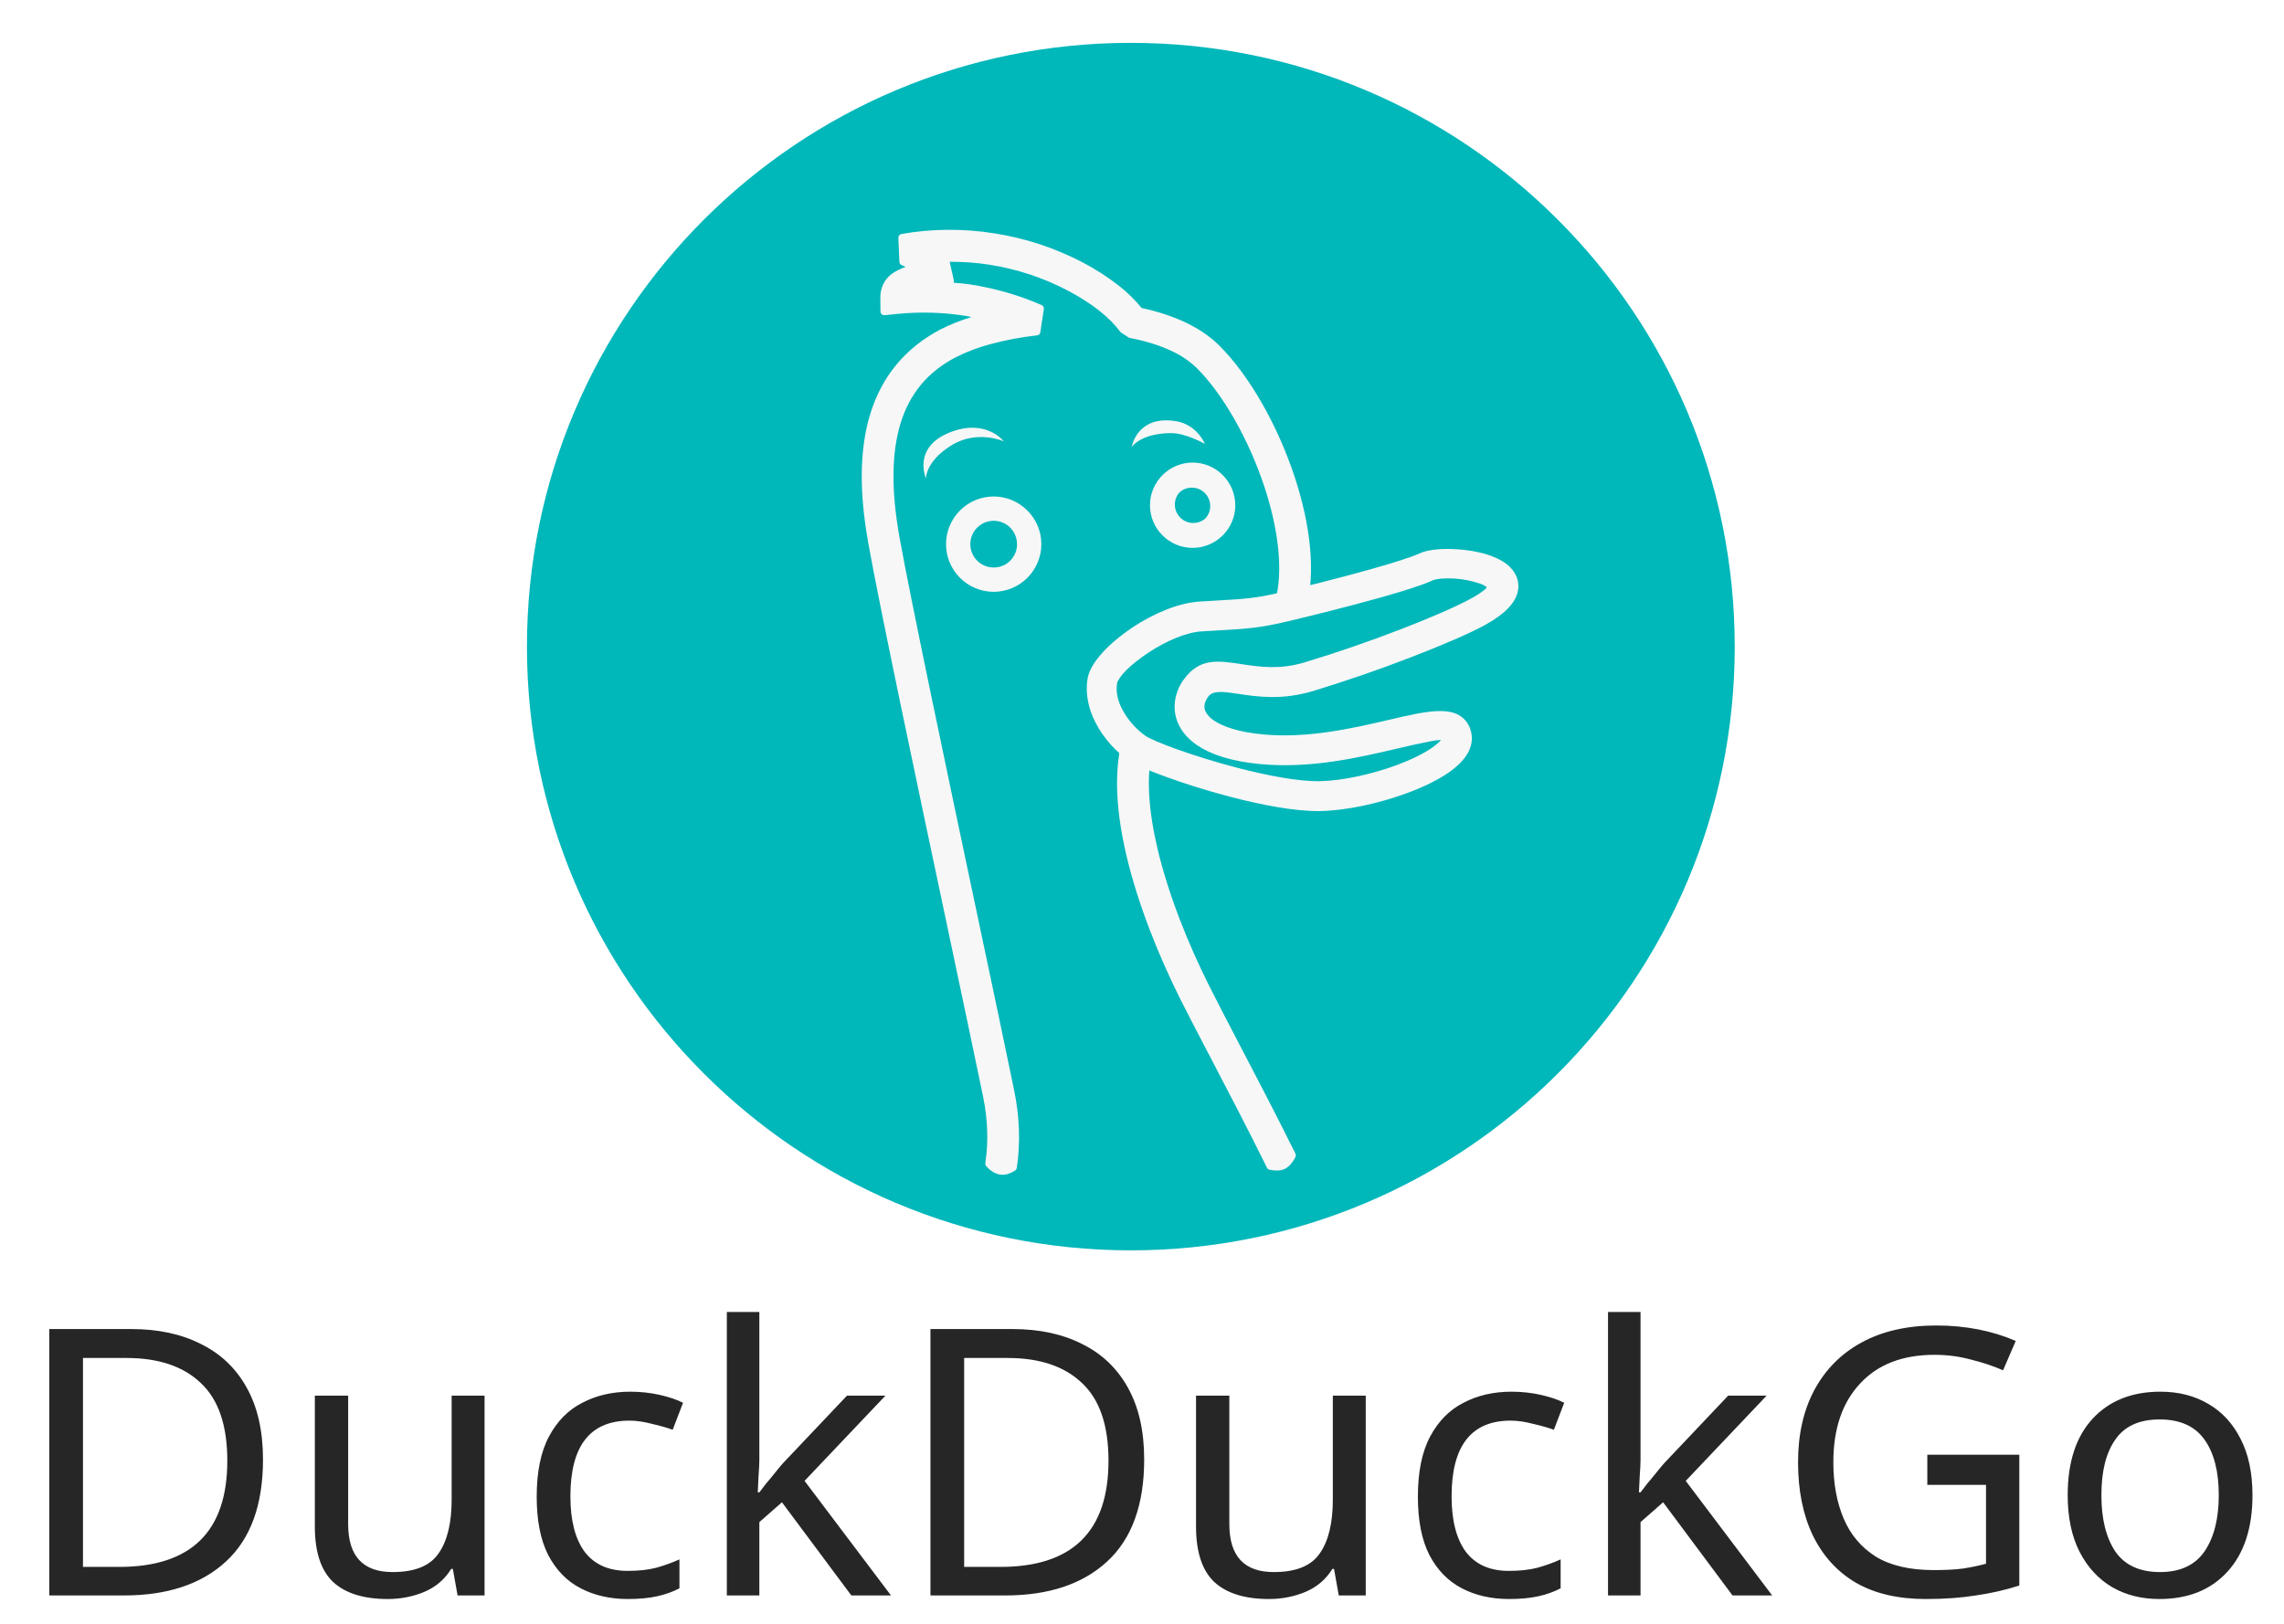
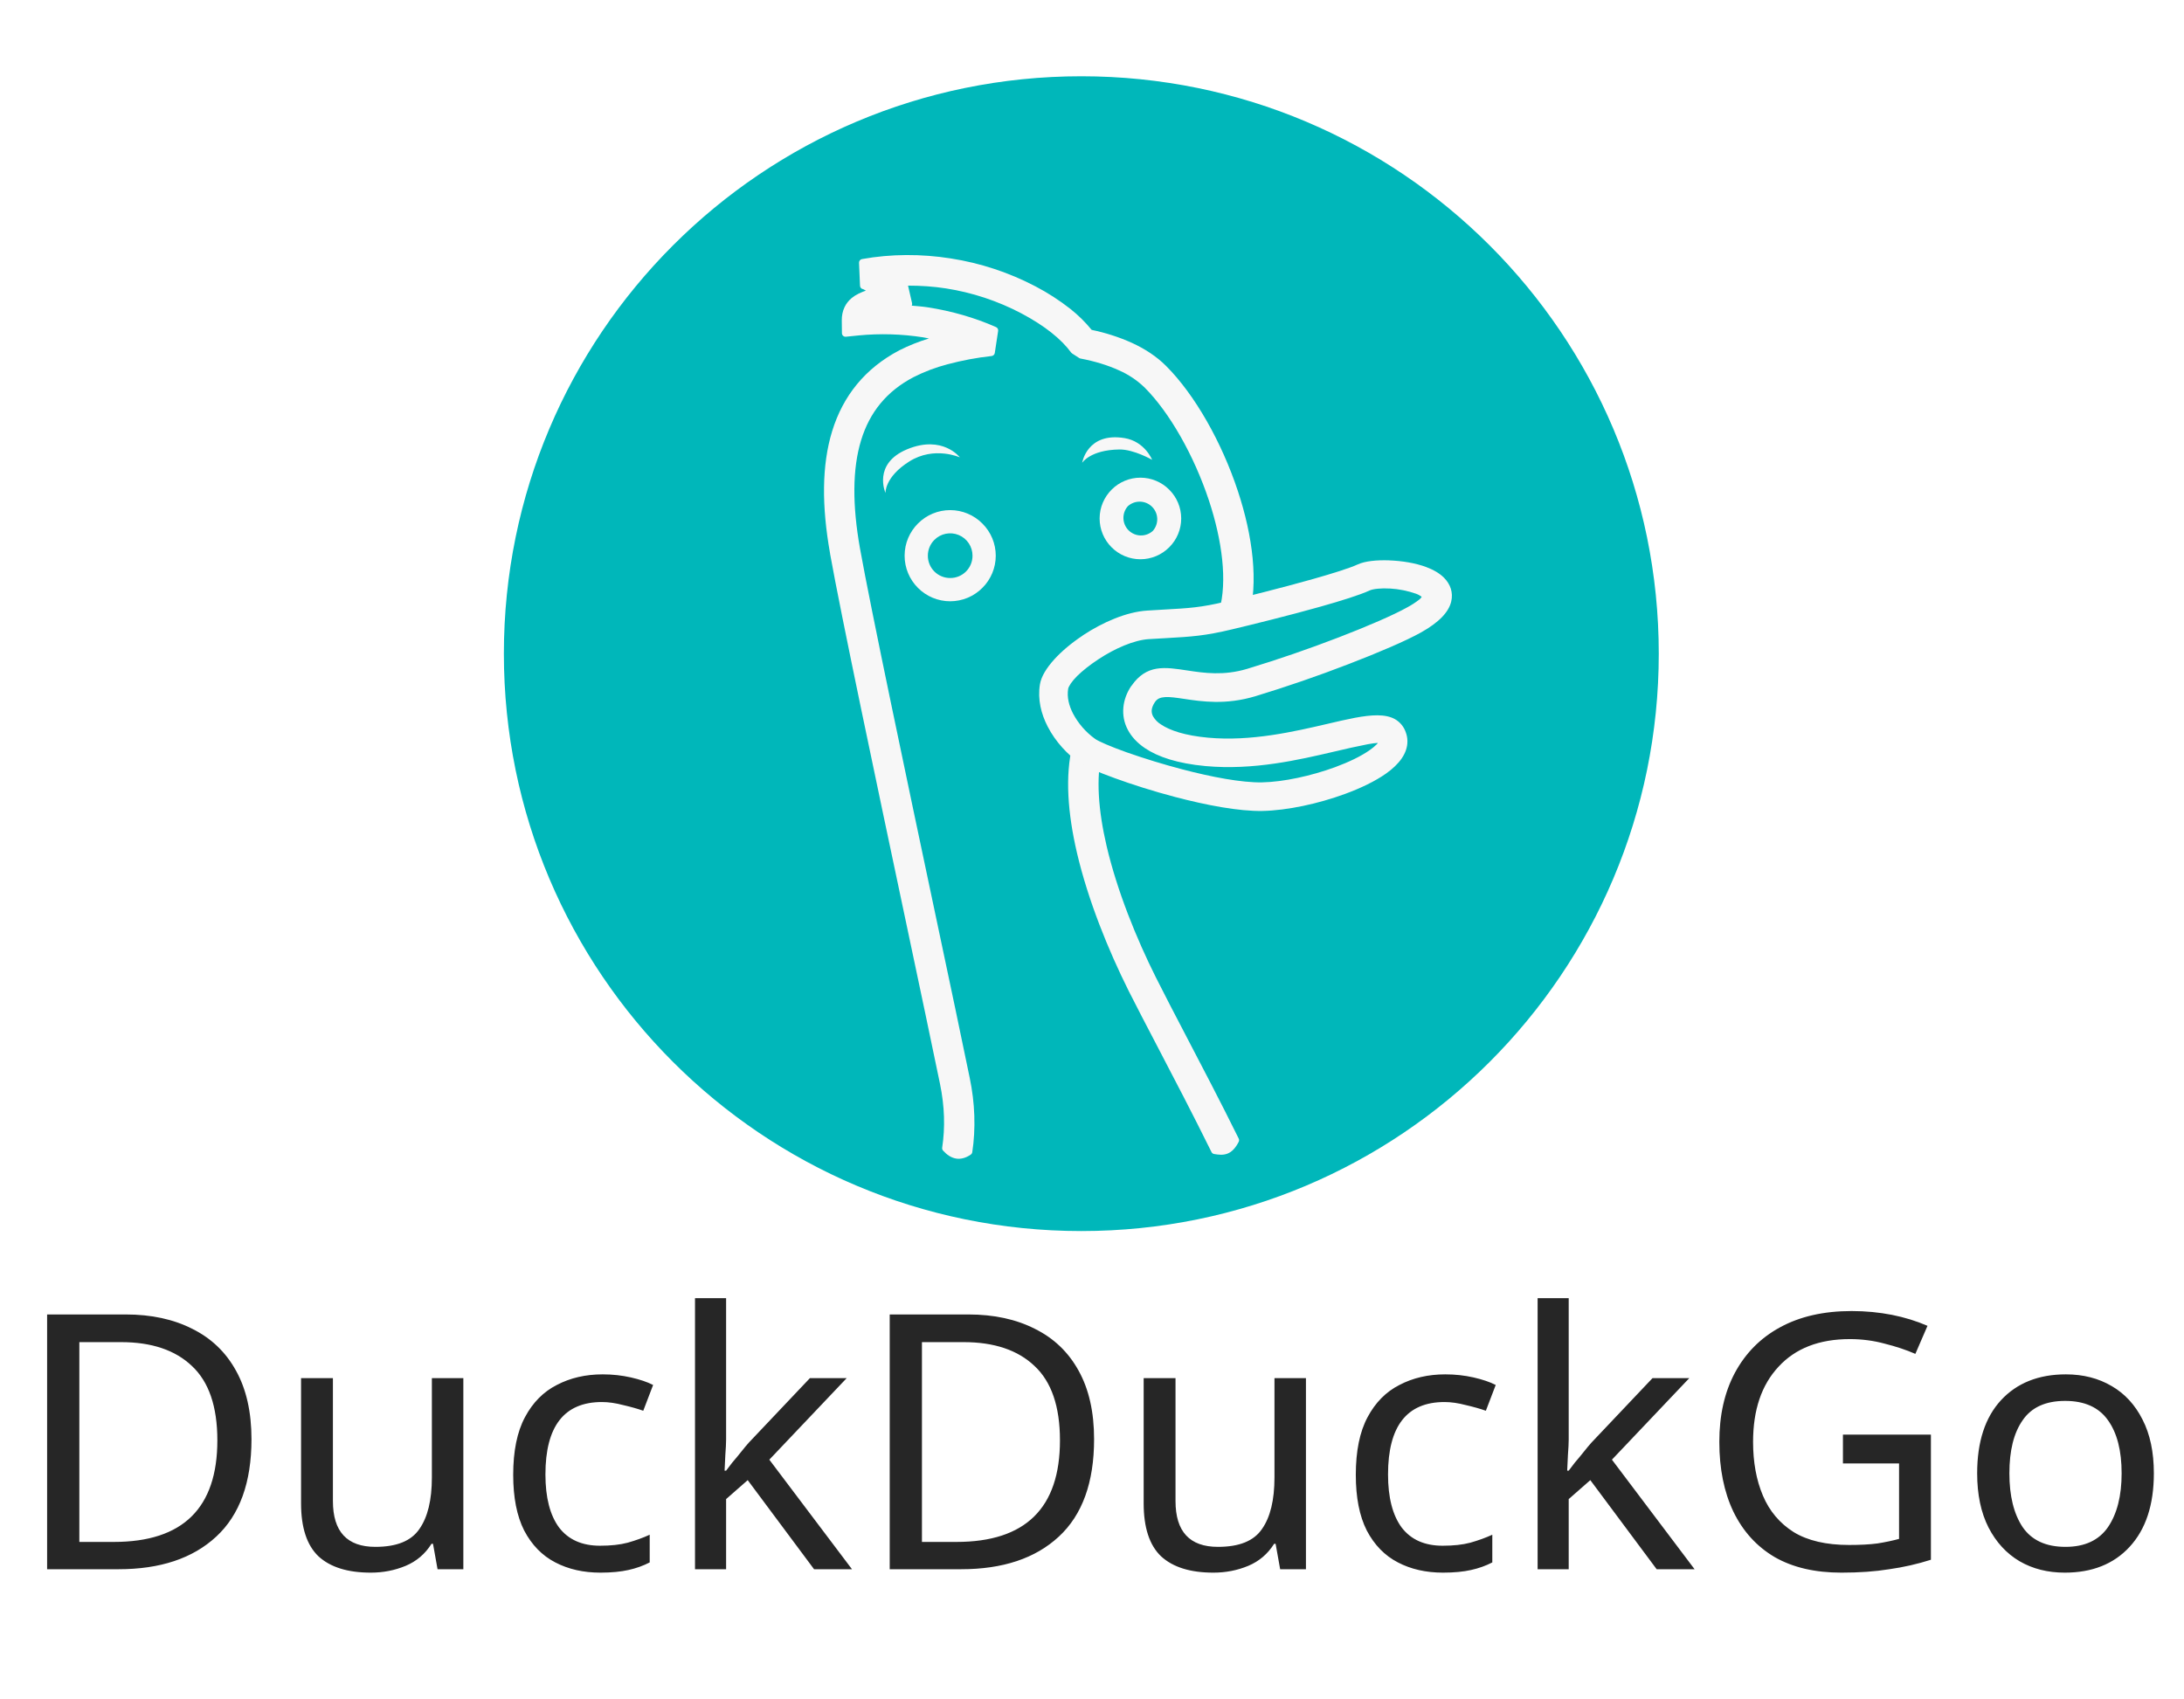
- <svg xmlns="http://www.w3.org/2000/svg" width="90" height="64" version="1.1" id="svg22">
+ <svg xmlns="http://www.w3.org/2000/svg" width="90" height="70" version="1.1" id="svg22">
  <defs id="defs26" />
-   <circle style="fill:#00b7ba;stroke:#00b7ba;stroke-width:2;stroke-linejoin:round;fill-opacity:1" id="circle4" r="22.796" cy="25.485" cx="44.56" />
-   <text id="text8" word-spacing="0" letter-spacing="0" font-size="40" style="font-size:40px;line-height:1.25;font-family:sans-serif;text-align:center;letter-spacing:0;word-spacing:0;text-anchor:middle;fill:#262626" y="62.884" x="45.041">
-     <tspan id="tspan6" font-size="14.7" style="font-size:14.7px;text-align:center" y="62.884" x="45.041">DuckDuckGo</tspan>
+   <circle style="fill:#00b7ba;fill-opacity:1;stroke:#00b7ba;stroke-width:2;stroke-linejoin:round" id="circle4" r="22.796" cy="26.939" cx="44.56" />
+   <text id="text8" word-spacing="0" letter-spacing="0" font-size="40" style="font-size:40px;line-height:1.25;font-family:sans-serif;text-align:center;letter-spacing:0;word-spacing:0;text-anchor:middle;fill:#262626" y="64.671" x="45.041">
+     <tspan id="tspan6" font-size="14.7" style="font-size:14.7px;text-align:center" y="64.671" x="45.041">DuckDuckGo</tspan>
  </text>
-   <path style="clip-rule:evenodd;fill:none;image-rendering:optimizeQuality;shape-rendering:geometricPrecision;text-rendering:geometricPrecision" id="path10" class="fil1" d="m 64.206,25.116 c 0,10.673 -8.682,19.354 -19.355,19.354 -10.672,0 -19.352,-8.682 -19.352,-19.354 0,-10.67 8.682,-19.352 19.352,-19.352 10.674,0 19.355,8.682 19.355,19.352 z" />
-   <g id="g845" style="fill:#f7f7f7;fill-opacity:1">
-     <path d="M 37.347,9.057 C 36.734,9.061 36.122,9.114 35.521,9.223 A 0.148,0.148 0 0 0 35.4,9.376 l 0.04,0.945 a 0.148,0.148 0 0 0 0.136,0.143 c -0.03,-0.003 -0.01,-0.003 0.011,0.007 0.022,0.01 0.052,0.026 0.088,0.047 l 0.008,0.004 c -0.21,0.076 -0.415,0.166 -0.584,0.305 -0.248,0.204 -0.415,0.512 -0.41,0.928 l 0.006,0.523 a 0.148,0.148 0 0 0 0.164,0.145 l 0.52,-0.053 a 10.62,10.62 0 0 1 2.663,0.078 c 0.08,0.012 0.16,0.033 0.239,0.047 a 7.638,7.638 0 0 0 -1.217,0.486 c -1.417,0.745 -2.324,1.879 -2.772,3.334 -0.431,1.403 -0.432,3.09 -0.087,5.033 a 0.148,0.148 0 0 0 0.002,0.012 v 0.008 a 0.148,0.148 0 0 0 0,0.002 c 0.454,2.54 1.922,9.478 3.119,15.137 0.592,2.802 1.12,5.293 1.412,6.716 0.096,0.467 0.148,0.915 0.162,1.34 0.015,0.445 -0.012,0.872 -0.074,1.282 a 0.148,0.148 0 0 0 0.037,0.12 c 0.154,0.171 0.33,0.292 0.53,0.327 0.199,0.035 0.41,-0.025 0.61,-0.162 a 0.148,0.148 0 0 0 0.063,-0.1 c 0.072,-0.474 0.102,-0.978 0.084,-1.51 a 9.164,9.164 0 0 0 -0.188,-1.547 c -0.317,-1.55 -0.833,-3.986 -1.412,-6.724 -1.199,-5.67 -2.667,-12.626 -3.11,-15.096 -0.317,-1.78 -0.318,-3.285 0.048,-4.473 0.351,-1.14 1.043,-2.006 2.158,-2.591 a 6.99,6.99 0 0 1 1.4,-0.53 12.23,12.23 0 0 1 1.819,-0.341 0.148,0.148 0 0 0 0.129,-0.125 l 0.138,-0.91 a 0.148,0.148 0 0 0 -0.086,-0.157 c -0.88,-0.39 -1.836,-0.663 -2.81,-0.814 -0.22,-0.034 -0.443,-0.05 -0.664,-0.07 a 0.148,0.148 0 0 0 0.013,-0.102 l -0.166,-0.723 c 0.524,0 1.048,0.034 1.565,0.115 a 9.959,9.959 0 0 1 3.101,1.026 c 0.491,0.26 0.906,0.528 1.246,0.799 0.343,0.273 0.612,0.547 0.809,0.818 a 0.148,0.148 0 0 0 0.04,0.037 l 0.294,0.19 a 0.148,0.148 0 0 0 0.053,0.02 c 0.58,0.11 1.12,0.273 1.586,0.487 a 3.6,3.6 0 0 1 1.05,0.702 c 1.039,1.038 2.047,2.821 2.657,4.664 0.547,1.654 0.764,3.336 0.426,4.52 a 0.148,0.148 0 0 0 0.101,0.183 l 0.92,0.263 a 0.148,0.148 0 0 0 0.184,-0.101 c 0.422,-1.479 0.173,-3.404 -0.44,-5.258 -0.665,-2.011 -1.768,-3.965 -2.959,-5.156 -0.39,-0.391 -0.874,-0.706 -1.418,-0.955 A 7.969,7.969 0 0 0 44.986,12.141 5.724,5.724 0 0 0 44.111,11.278 9.327,9.327 0 0 0 42.675,10.35 11.225,11.225 0 0 0 39.177,9.196 11.342,11.342 0 0 0 37.347,9.057 Z m 6.99,20.063 a 0.148,0.148 0 0 0 -0.136,0.113 c -0.324,1.294 -0.195,2.85 0.177,4.45 0.46,1.971 1.297,4.027 2.135,5.703 0.31,0.617 0.717,1.397 1.178,2.279 0.676,1.293 1.467,2.808 2.234,4.361 a 0.148,0.148 0 0 0 0.11,0.08 c 0.182,0.03 0.361,0.053 0.543,-0.015 0.18,-0.068 0.334,-0.226 0.468,-0.489 a 0.148,0.148 0 0 0 0,-0.132 c -0.743,-1.505 -1.555,-3.057 -2.248,-4.383 a 159.66,159.66 0 0 1 -1.166,-2.262 c -0.799,-1.597 -1.598,-3.56 -2.033,-5.426 -0.335,-1.438 -0.446,-2.806 -0.182,-3.863 a 0.148,0.148 0 0 0 -0.109,-0.18 L 44.38,29.124 A 0.148,0.148 0 0 0 44.337,29.12 Z" id="path12" style="clip-rule:evenodd;fill:#f7f7f7;image-rendering:optimizeQuality;shape-rendering:geometricPrecision;text-rendering:geometricPrecision;fill-opacity:1" />
-     <path d="m 37.278,21.447 c 0,-0.517 0.21,-0.987 0.552,-1.328 a 1.87,1.87 0 0 1 2.653,0.003 1.87,1.87 0 0 1 0,2.651 1.872,1.872 0 0 1 -2.653,0.003 1.872,1.872 0 0 1 -0.552,-1.329 z m 1.225,-0.65 a 0.916,0.916 0 0 0 -0.267,0.65 0.916,0.916 0 0 0 0.92,0.92 0.915,0.915 0 0 0 0.92,-0.92 0.92,0.92 0 0 0 -1.573,-0.65 z m 6.811,-0.885 c 0,-0.462 0.19,-0.881 0.494,-1.187 a 1.674,1.674 0 0 1 2.373,0 1.674,1.674 0 0 1 0.002,2.375 1.677,1.677 0 0 1 -2.377,0 1.676,1.676 0 0 1 -0.492,-1.188 z m 1.168,-0.51 a 0.725,0.725 0 0 0 1.024,1.024 0.725,0.725 0 0 0 -1.024,-1.023 z" class="fil0" id="path14" style="clip-rule:evenodd;fill:#f7f7f7;image-rendering:optimizeQuality;shape-rendering:geometricPrecision;text-rendering:geometricPrecision;fill-opacity:1" />
-     <path d="m 39.554,17.395 c 0,0 -1.054,-0.477 -2.08,0.167 -1.023,0.643 -0.985,1.3 -0.985,1.3 0,0 -0.544,-1.212 0.906,-1.806 1.452,-0.594 2.159,0.339 2.159,0.339 z m 7.923,0.1 c 0,0 -0.758,-0.433 -1.346,-0.425 -1.207,0.016 -1.537,0.55 -1.537,0.55 0,0 0.203,-1.274 1.748,-1.019 0.837,0.14 1.135,0.893 1.135,0.893 z" class="fil2" id="path16" style="clip-rule:evenodd;fill:#f7f7f7;fill-rule:evenodd;image-rendering:optimizeQuality;shape-rendering:geometricPrecision;text-rendering:geometricPrecision;fill-opacity:1" />
-     <path d="m 57.25,21.64 c -0.52,-0.018 -1,0.028 -1.305,0.169 -0.32,0.148 -1.034,0.373 -1.85,0.603 -1.303,0.368 -2.82,0.744 -3.591,0.928 -1.019,0.244 -1.508,0.27 -2.51,0.326 -0.23,0.013 -0.486,0.028 -0.72,0.043 -0.858,0.054 -1.83,0.482 -2.637,1.012 a 0.11,0.11 0 0 0 -0.018,0.013 0.11,0.11 0 0 0 -0.008,0.008 c -0.452,0.3 -0.86,0.64 -1.17,0.983 -0.315,0.35 -0.532,0.697 -0.586,1.021 -0.102,0.624 0.05,1.222 0.317,1.74 0.33,0.645 0.845,1.173 1.287,1.479 0.237,0.164 0.767,0.392 1.477,0.65 0.71,0.259 1.59,0.54 2.488,0.776 1.285,0.337 2.622,0.594 3.6,0.576 1.023,-0.02 2.307,-0.299 3.398,-0.7 0.656,-0.24 1.252,-0.528 1.695,-0.841 0.54,-0.382 0.89,-0.836 0.881,-1.346 a 1.077,1.077 0 0 0 -0.066,-0.351 0.992,0.992 0 0 0 -0.45,-0.547 C 57.28,28.07 57.036,28.027 56.76,28.025 c -0.553,-0.002 -1.245,0.163 -2.055,0.352 -1.375,0.32 -3.157,0.734 -4.926,0.57 C 48.835,28.86 48.21,28.651 47.839,28.4 a 0.967,0.967 0 0 1 -0.321,-0.328 0.463,0.463 0 0 1 -0.057,-0.265 c 0.01,-0.1 0.055,-0.213 0.133,-0.328 0.095,-0.14 0.22,-0.19 0.418,-0.204 0.198,-0.013 0.458,0.025 0.763,0.07 0.76,0.115 1.732,0.26 2.954,-0.105 a 55.8,55.8 0 0 0 3.857,-1.33 c 1.247,-0.48 2.355,-0.955 2.973,-1.3 0.76,-0.425 1.144,-0.85 1.244,-1.274 0.088,-0.375 -0.035,-0.712 -0.29,-0.973 -0.188,-0.193 -0.448,-0.338 -0.743,-0.449 -0.441,-0.165 -1,-0.255 -1.52,-0.273 z m 0.03,1.16 a 3.95,3.95 0 0 1 1.077,0.216 c 0.111,0.041 0.17,0.084 0.229,0.125 -0.023,0.033 -0.032,0.06 -0.1,0.115 a 3.5,3.5 0 0 1 -0.502,0.324 c -0.561,0.314 -1.619,0.772 -2.816,1.233 a 54.529,54.529 0 0 1 -3.775,1.298 c -0.968,0.29 -1.779,0.17 -2.446,0.069 -0.477,-0.072 -0.899,-0.14 -1.289,-0.075 -0.383,0.064 -0.727,0.269 -1.021,0.692 a 0.11,0.11 0 0 0 -0.014,0.016 0.11,0.11 0 0 0 -0.004,0.005 0.11,0.11 0 0 0 -0.002,0 c -0.182,0.27 -0.295,0.57 -0.324,0.883 -0.029,0.31 0.026,0.626 0.184,0.922 0.147,0.279 0.38,0.535 0.703,0.754 0.536,0.363 1.347,0.634 2.494,0.74 1.975,0.183 3.861,-0.258 5.299,-0.594 a 33.045,33.045 0 0 1 1.394,-0.306 c 0.172,-0.031 0.31,-0.05 0.399,-0.053 h 0.01 c -0.013,0.021 -0.008,0.022 -0.038,0.053 a 2.154,2.154 0 0 1 -0.299,0.246 c -0.347,0.246 -0.854,0.49 -1.423,0.7 -0.984,0.36 -2.133,0.61 -3.01,0.626 -0.835,0.016 -2.08,-0.22 -3.285,-0.537 a 29.592,29.592 0 0 1 -2.309,-0.707 c -0.643,-0.229 -1.13,-0.442 -1.277,-0.543 a 0.11,0.11 0 0 0 -0.004,-0.004 h -0.002 a 0.11,0.11 0 0 0 -0.002,-0.002 3.028,3.028 0 0 1 -0.91,-1.045 c -0.166,-0.323 -0.255,-0.674 -0.2,-1.015 0.018,-0.105 0.152,-0.313 0.377,-0.536 0.222,-0.218 0.529,-0.459 0.872,-0.685 h 0.002 a 0.11,0.11 0 0 0 0.013,-0.01 c 0.664,-0.436 1.45,-0.78 2.06,-0.82 h 0.007 a 0.11,0.11 0 0 0 0.002,0 c 0.297,-0.019 0.512,-0.03 0.709,-0.041 1.052,-0.06 1.594,-0.093 2.716,-0.362 0.801,-0.19 2.357,-0.573 3.64,-0.935 0.86,-0.243 1.62,-0.48 2.024,-0.666 0.144,-0.066 0.476,-0.103 0.84,-0.08 z" id="path18" style="clip-rule:evenodd;fill:#f7f7f7;image-rendering:optimizeQuality;shape-rendering:geometricPrecision;text-rendering:geometricPrecision;fill-opacity:1" />
+   <path style="clip-rule:evenodd;fill:none;image-rendering:optimizeQuality;shape-rendering:geometricPrecision;text-rendering:geometricPrecision" id="path10" class="fil1" d="m 64.206,26.57 c 0,10.673 -8.682,19.354 -19.355,19.354 -10.672,0 -19.352,-8.682 -19.352,-19.354 0,-10.67 8.682,-19.352 19.352,-19.352 10.674,0 19.355,8.682 19.355,19.352 z" />
+   <g id="g845" style="fill:#f7f7f7;fill-opacity:1" transform="translate(0,1.454314)">
+     <path d="M 37.347,9.057 C 36.734,9.061 36.122,9.114 35.521,9.223 A 0.148,0.148 0 0 0 35.4,9.376 l 0.04,0.945 a 0.148,0.148 0 0 0 0.136,0.143 c -0.03,-0.003 -0.01,-0.003 0.011,0.007 0.022,0.01 0.052,0.026 0.088,0.047 l 0.008,0.004 c -0.21,0.076 -0.415,0.166 -0.584,0.305 -0.248,0.204 -0.415,0.512 -0.41,0.928 l 0.006,0.523 a 0.148,0.148 0 0 0 0.164,0.145 l 0.52,-0.053 a 10.62,10.62 0 0 1 2.663,0.078 c 0.08,0.012 0.16,0.033 0.239,0.047 a 7.638,7.638 0 0 0 -1.217,0.486 c -1.417,0.745 -2.324,1.879 -2.772,3.334 -0.431,1.403 -0.432,3.09 -0.087,5.033 a 0.148,0.148 0 0 0 0.002,0.012 v 0.008 a 0.148,0.148 0 0 0 0,0.002 c 0.454,2.54 1.922,9.478 3.119,15.137 0.592,2.802 1.12,5.293 1.412,6.716 0.096,0.467 0.148,0.915 0.162,1.34 0.015,0.445 -0.012,0.872 -0.074,1.282 a 0.148,0.148 0 0 0 0.037,0.12 c 0.154,0.171 0.33,0.292 0.53,0.327 0.199,0.035 0.41,-0.025 0.61,-0.162 a 0.148,0.148 0 0 0 0.063,-0.1 c 0.072,-0.474 0.102,-0.978 0.084,-1.51 a 9.164,9.164 0 0 0 -0.188,-1.547 c -0.317,-1.55 -0.833,-3.986 -1.412,-6.724 -1.199,-5.67 -2.667,-12.626 -3.11,-15.096 -0.317,-1.78 -0.318,-3.285 0.048,-4.473 0.351,-1.14 1.043,-2.006 2.158,-2.591 a 6.99,6.99 0 0 1 1.4,-0.53 12.23,12.23 0 0 1 1.819,-0.341 0.148,0.148 0 0 0 0.129,-0.125 l 0.138,-0.91 a 0.148,0.148 0 0 0 -0.086,-0.157 c -0.88,-0.39 -1.836,-0.663 -2.81,-0.814 -0.22,-0.034 -0.443,-0.05 -0.664,-0.07 a 0.148,0.148 0 0 0 0.013,-0.102 l -0.166,-0.723 c 0.524,0 1.048,0.034 1.565,0.115 a 9.959,9.959 0 0 1 3.101,1.026 c 0.491,0.26 0.906,0.528 1.246,0.799 0.343,0.273 0.612,0.547 0.809,0.818 a 0.148,0.148 0 0 0 0.04,0.037 l 0.294,0.19 a 0.148,0.148 0 0 0 0.053,0.02 c 0.58,0.11 1.12,0.273 1.586,0.487 a 3.6,3.6 0 0 1 1.05,0.702 c 1.039,1.038 2.047,2.821 2.657,4.664 0.547,1.654 0.764,3.336 0.426,4.52 a 0.148,0.148 0 0 0 0.101,0.183 l 0.92,0.263 a 0.148,0.148 0 0 0 0.184,-0.101 c 0.422,-1.479 0.173,-3.404 -0.44,-5.258 -0.665,-2.011 -1.768,-3.965 -2.959,-5.156 -0.39,-0.391 -0.874,-0.706 -1.418,-0.955 A 7.969,7.969 0 0 0 44.986,12.141 5.724,5.724 0 0 0 44.111,11.278 9.327,9.327 0 0 0 42.675,10.35 11.225,11.225 0 0 0 39.177,9.196 11.342,11.342 0 0 0 37.347,9.057 Z m 6.99,20.063 a 0.148,0.148 0 0 0 -0.136,0.113 c -0.324,1.294 -0.195,2.85 0.177,4.45 0.46,1.971 1.297,4.027 2.135,5.703 0.31,0.617 0.717,1.397 1.178,2.279 0.676,1.293 1.467,2.808 2.234,4.361 a 0.148,0.148 0 0 0 0.11,0.08 c 0.182,0.03 0.361,0.053 0.543,-0.015 0.18,-0.068 0.334,-0.226 0.468,-0.489 a 0.148,0.148 0 0 0 0,-0.132 c -0.743,-1.505 -1.555,-3.057 -2.248,-4.383 a 159.66,159.66 0 0 1 -1.166,-2.262 c -0.799,-1.597 -1.598,-3.56 -2.033,-5.426 -0.335,-1.438 -0.446,-2.806 -0.182,-3.863 a 0.148,0.148 0 0 0 -0.109,-0.18 L 44.38,29.124 A 0.148,0.148 0 0 0 44.337,29.12 Z" id="path12" style="clip-rule:evenodd;fill:#f7f7f7;fill-opacity:1;image-rendering:optimizeQuality;shape-rendering:geometricPrecision;text-rendering:geometricPrecision" />
+     <path d="m 37.278,21.447 c 0,-0.517 0.21,-0.987 0.552,-1.328 a 1.87,1.87 0 0 1 2.653,0.003 1.87,1.87 0 0 1 0,2.651 1.872,1.872 0 0 1 -2.653,0.003 1.872,1.872 0 0 1 -0.552,-1.329 z m 1.225,-0.65 a 0.916,0.916 0 0 0 -0.267,0.65 0.916,0.916 0 0 0 0.92,0.92 0.915,0.915 0 0 0 0.92,-0.92 0.92,0.92 0 0 0 -1.573,-0.65 z m 6.811,-0.885 c 0,-0.462 0.19,-0.881 0.494,-1.187 a 1.674,1.674 0 0 1 2.373,0 1.674,1.674 0 0 1 0.002,2.375 1.677,1.677 0 0 1 -2.377,0 1.676,1.676 0 0 1 -0.492,-1.188 z m 1.168,-0.51 a 0.725,0.725 0 0 0 1.024,1.024 0.725,0.725 0 0 0 -1.024,-1.023 z" class="fil0" id="path14" style="clip-rule:evenodd;fill:#f7f7f7;fill-opacity:1;image-rendering:optimizeQuality;shape-rendering:geometricPrecision;text-rendering:geometricPrecision" />
+     <path d="m 39.554,17.395 c 0,0 -1.054,-0.477 -2.08,0.167 -1.023,0.643 -0.985,1.3 -0.985,1.3 0,0 -0.544,-1.212 0.906,-1.806 1.452,-0.594 2.159,0.339 2.159,0.339 z m 7.923,0.1 c 0,0 -0.758,-0.433 -1.346,-0.425 -1.207,0.016 -1.537,0.55 -1.537,0.55 0,0 0.203,-1.274 1.748,-1.019 0.837,0.14 1.135,0.893 1.135,0.893 z" class="fil2" id="path16" style="clip-rule:evenodd;fill:#f7f7f7;fill-opacity:1;fill-rule:evenodd;image-rendering:optimizeQuality;shape-rendering:geometricPrecision;text-rendering:geometricPrecision" />
+     <path d="m 57.25,21.64 c -0.52,-0.018 -1,0.028 -1.305,0.169 -0.32,0.148 -1.034,0.373 -1.85,0.603 -1.303,0.368 -2.82,0.744 -3.591,0.928 -1.019,0.244 -1.508,0.27 -2.51,0.326 -0.23,0.013 -0.486,0.028 -0.72,0.043 -0.858,0.054 -1.83,0.482 -2.637,1.012 a 0.11,0.11 0 0 0 -0.018,0.013 0.11,0.11 0 0 0 -0.008,0.008 c -0.452,0.3 -0.86,0.64 -1.17,0.983 -0.315,0.35 -0.532,0.697 -0.586,1.021 -0.102,0.624 0.05,1.222 0.317,1.74 0.33,0.645 0.845,1.173 1.287,1.479 0.237,0.164 0.767,0.392 1.477,0.65 0.71,0.259 1.59,0.54 2.488,0.776 1.285,0.337 2.622,0.594 3.6,0.576 1.023,-0.02 2.307,-0.299 3.398,-0.7 0.656,-0.24 1.252,-0.528 1.695,-0.841 0.54,-0.382 0.89,-0.836 0.881,-1.346 a 1.077,1.077 0 0 0 -0.066,-0.351 0.992,0.992 0 0 0 -0.45,-0.547 C 57.28,28.07 57.036,28.027 56.76,28.025 c -0.553,-0.002 -1.245,0.163 -2.055,0.352 -1.375,0.32 -3.157,0.734 -4.926,0.57 C 48.835,28.86 48.21,28.651 47.839,28.4 a 0.967,0.967 0 0 1 -0.321,-0.328 0.463,0.463 0 0 1 -0.057,-0.265 c 0.01,-0.1 0.055,-0.213 0.133,-0.328 0.095,-0.14 0.22,-0.19 0.418,-0.204 0.198,-0.013 0.458,0.025 0.763,0.07 0.76,0.115 1.732,0.26 2.954,-0.105 a 55.8,55.8 0 0 0 3.857,-1.33 c 1.247,-0.48 2.355,-0.955 2.973,-1.3 0.76,-0.425 1.144,-0.85 1.244,-1.274 0.088,-0.375 -0.035,-0.712 -0.29,-0.973 -0.188,-0.193 -0.448,-0.338 -0.743,-0.449 -0.441,-0.165 -1,-0.255 -1.52,-0.273 z m 0.03,1.16 a 3.95,3.95 0 0 1 1.077,0.216 c 0.111,0.041 0.17,0.084 0.229,0.125 -0.023,0.033 -0.032,0.06 -0.1,0.115 a 3.5,3.5 0 0 1 -0.502,0.324 c -0.561,0.314 -1.619,0.772 -2.816,1.233 a 54.529,54.529 0 0 1 -3.775,1.298 c -0.968,0.29 -1.779,0.17 -2.446,0.069 -0.477,-0.072 -0.899,-0.14 -1.289,-0.075 -0.383,0.064 -0.727,0.269 -1.021,0.692 a 0.11,0.11 0 0 0 -0.014,0.016 0.11,0.11 0 0 0 -0.004,0.005 0.11,0.11 0 0 0 -0.002,0 c -0.182,0.27 -0.295,0.57 -0.324,0.883 -0.029,0.31 0.026,0.626 0.184,0.922 0.147,0.279 0.38,0.535 0.703,0.754 0.536,0.363 1.347,0.634 2.494,0.74 1.975,0.183 3.861,-0.258 5.299,-0.594 a 33.045,33.045 0 0 1 1.394,-0.306 c 0.172,-0.031 0.31,-0.05 0.399,-0.053 h 0.01 c -0.013,0.021 -0.008,0.022 -0.038,0.053 a 2.154,2.154 0 0 1 -0.299,0.246 c -0.347,0.246 -0.854,0.49 -1.423,0.7 -0.984,0.36 -2.133,0.61 -3.01,0.626 -0.835,0.016 -2.08,-0.22 -3.285,-0.537 a 29.592,29.592 0 0 1 -2.309,-0.707 c -0.643,-0.229 -1.13,-0.442 -1.277,-0.543 a 0.11,0.11 0 0 0 -0.004,-0.004 h -0.002 a 0.11,0.11 0 0 0 -0.002,-0.002 3.028,3.028 0 0 1 -0.91,-1.045 c -0.166,-0.323 -0.255,-0.674 -0.2,-1.015 0.018,-0.105 0.152,-0.313 0.377,-0.536 0.222,-0.218 0.529,-0.459 0.872,-0.685 h 0.002 a 0.11,0.11 0 0 0 0.013,-0.01 c 0.664,-0.436 1.45,-0.78 2.06,-0.82 h 0.007 a 0.11,0.11 0 0 0 0.002,0 c 0.297,-0.019 0.512,-0.03 0.709,-0.041 1.052,-0.06 1.594,-0.093 2.716,-0.362 0.801,-0.19 2.357,-0.573 3.64,-0.935 0.86,-0.243 1.62,-0.48 2.024,-0.666 0.144,-0.066 0.476,-0.103 0.84,-0.08 z" id="path18" style="clip-rule:evenodd;fill:#f7f7f7;fill-opacity:1;image-rendering:optimizeQuality;shape-rendering:geometricPrecision;text-rendering:geometricPrecision" />
  </g>
</svg>
